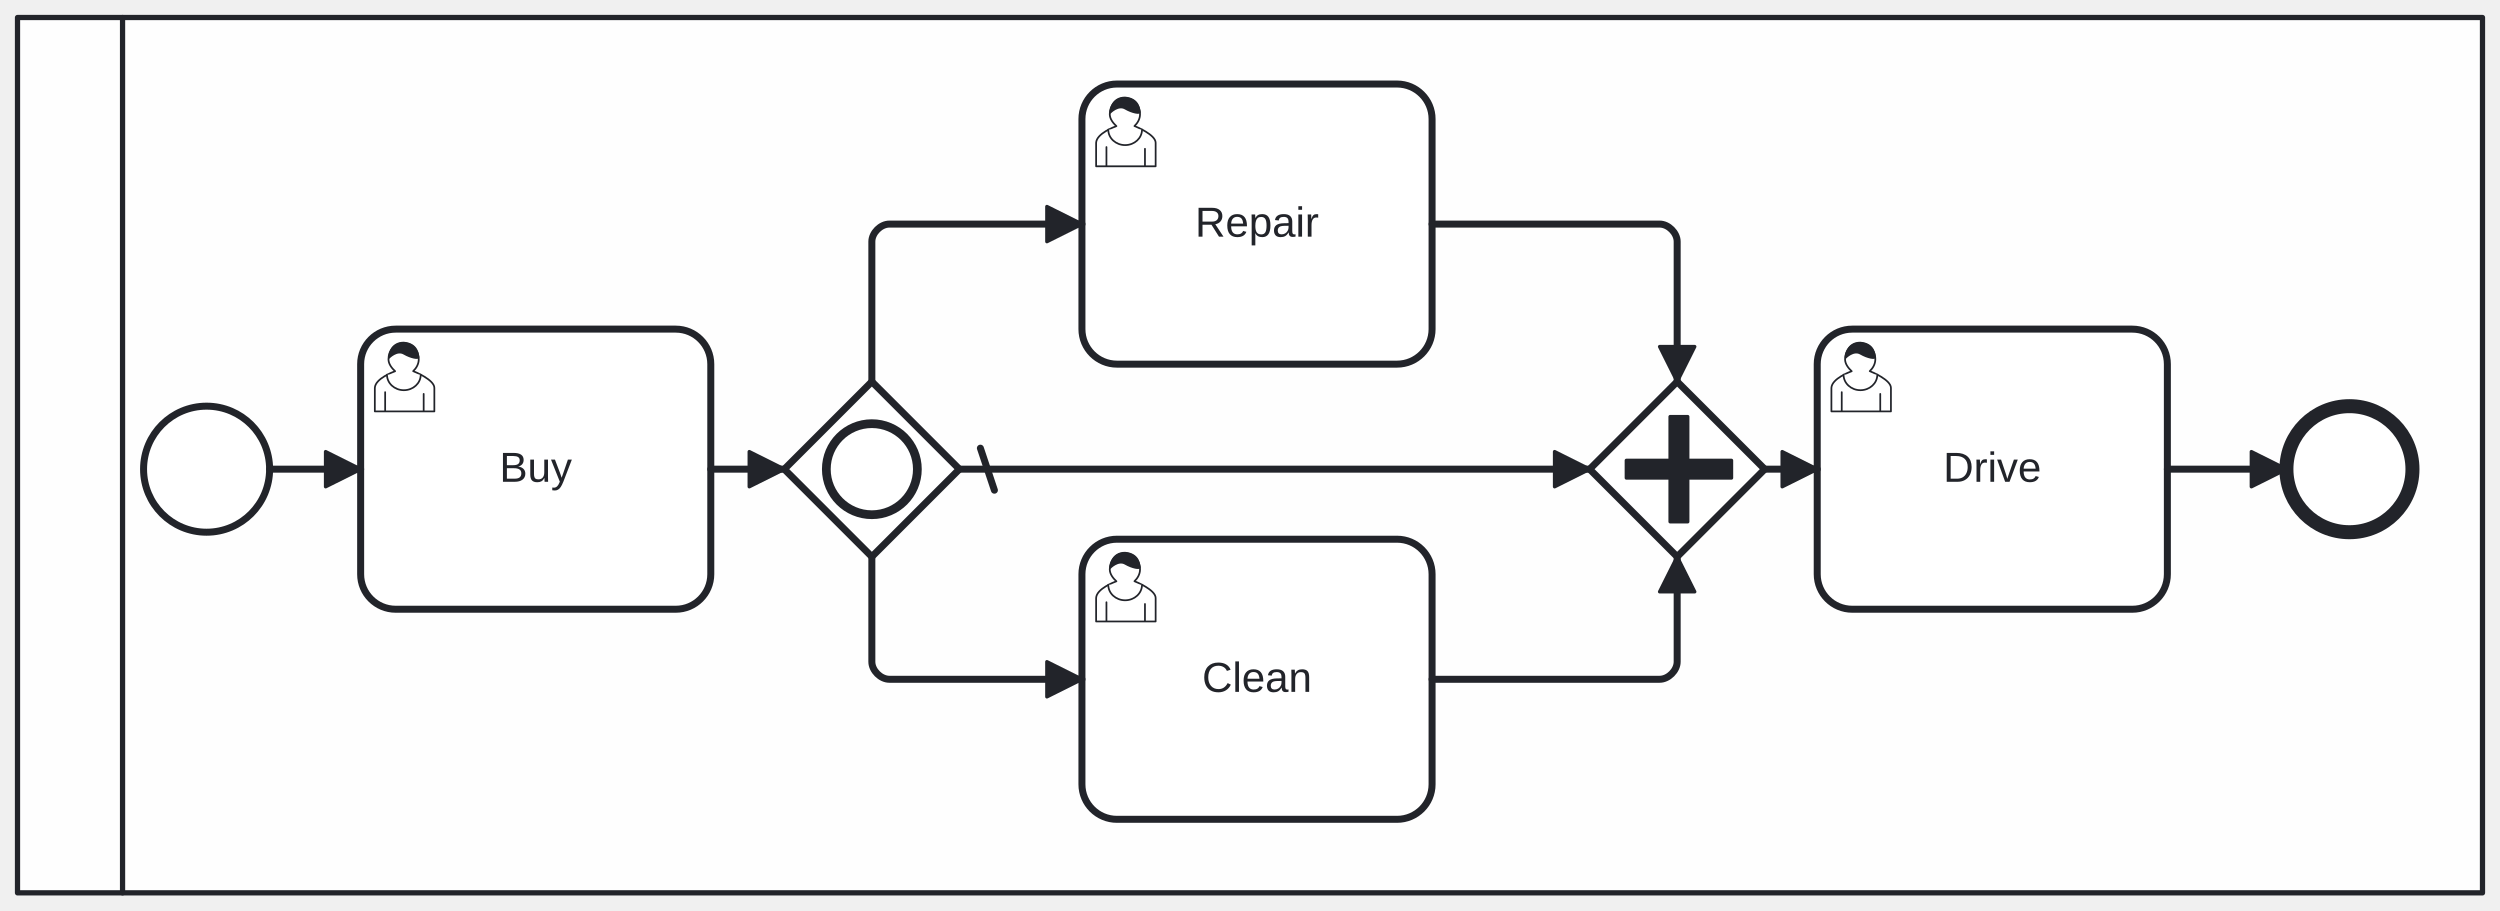
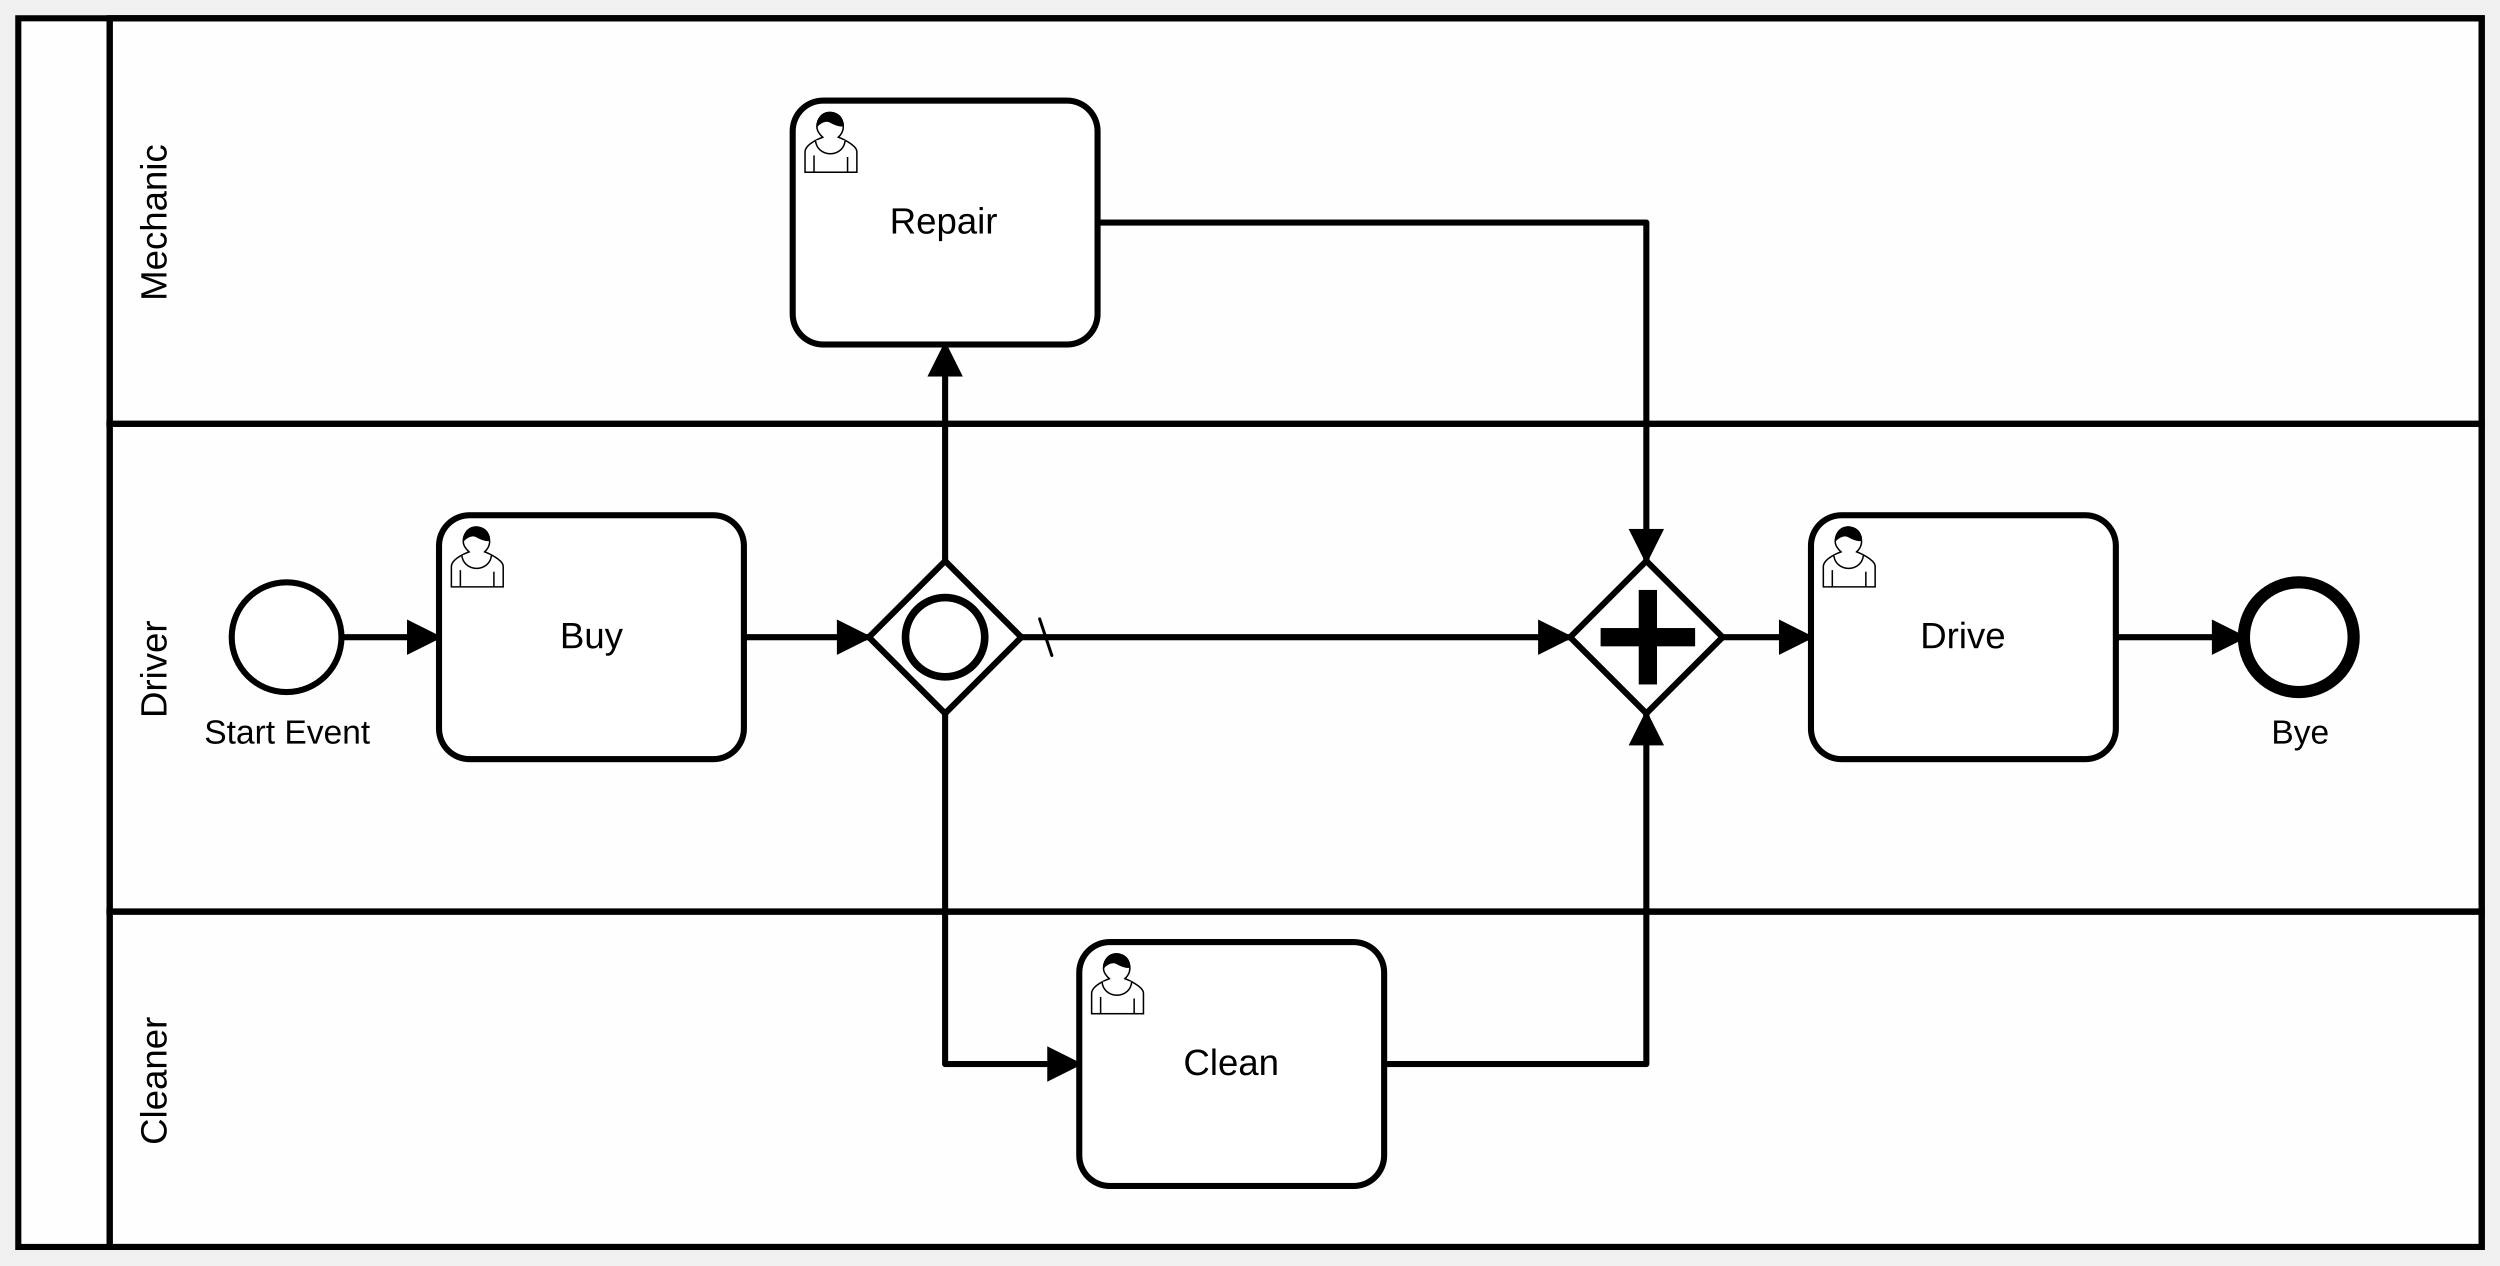
- <svg xmlns="http://www.w3.org/2000/svg" width="714" height="260" viewBox="147 32 714 260" version="1.1">
+ <svg xmlns="http://www.w3.org/2000/svg" width="820" height="415" viewBox="146 47 820 415" version="1.1">
+   <defs>
+     <marker id="sequenceflow-end-white-black-87ojhg1niawoghbqogop88e08" viewBox="0 0 20 20" refX="11" refY="10" markerWidth="10" markerHeight="10" orient="auto">
+       <path d="M 1 5 L 11 10 L 1 15 Z" style="fill: black; stroke-width: 1px; stroke-linecap: round; stroke-dasharray: 10000, 1; stroke: black;" />
+     </marker>
+     <marker id="conditional-default-flow-marker-white-black-87ojhg1niawoghbqogop88e08" viewBox="0 0 20 20" refX="0" refY="10" markerWidth="10" markerHeight="10" orient="auto">
+       <path d="M 6 4 L 10 16" style="fill: black; stroke-width: 1px; stroke-linecap: round; stroke-dasharray: 10000, 1; stroke: black;" />
+     </marker>
+   </defs>
  <g class="djs-group">
-     <g class="djs-element djs-shape" data-element-id="Participant_1c0lpx5" style="display: block;" transform="matrix(1 0 0 1 152 37)">
+     <g class="djs-element djs-shape" data-element-id="Participant_1c0lpx5" style="display: block;" transform="matrix(1 0 0 1 152 53)">
      <g class="djs-visual">
-         <rect x="0" y="0" width="704" height="250" rx="0" ry="0" style="stroke-linecap: round; stroke-linejoin: round; stroke: rgb(34, 36, 42); stroke-width: 1.5px; fill: white; fill-opacity: 0.95;" />
-         <path style="fill: none; stroke-linecap: round; stroke-linejoin: round; stroke: rgb(34, 36, 42); stroke-width: 1.5px;" d="M30,0L30,250" />
-         <text lineHeight="1.2" class="djs-label" style="font-family: Arial, sans-serif; font-size: 12px; font-weight: normal; fill: rgb(34, 36, 42);" transform="matrix(-1.83697e-16 -1 1 -1.83697e-16 0 250)">
-           <tspan x="125" y="18.6" />
+         <rect x="0" y="0" width="808" height="403" rx="0" ry="0" style="stroke: black; stroke-width: 2px; fill: white; fill-opacity: 0.95;" />
+         <polyline points="30,0 30,403 " style="fill: none; stroke: black; stroke-width: 2px;" />
+         <text lineHeight="1.2" class="djs-label" style="font-family: Arial, sans-serif; font-size: 12px; font-weight: normal; fill: black;" transform="matrix(-1.83697e-16 -1 1 -1.83697e-16 0 403)">
+           <tspan x="201.5" y="18.6" />
        </text>
      </g>
-       <rect class="djs-hit djs-hit-no-move" x="0" y="0" width="704" height="250" style="fill: none; stroke-opacity: 0; stroke: white; stroke-width: 15px;" />
-       <rect class="djs-hit djs-hit-click-stroke" x="0" y="0" width="704" height="250" style="fill: none; stroke-opacity: 0; stroke: white; stroke-width: 15px;" />
-       <rect class="djs-hit djs-hit-all" x="0" y="0" width="30" height="250" style="fill: none; stroke-opacity: 0; stroke: white; stroke-width: 15px;" />
-       <rect x="-5" y="-5" rx="4" width="714" height="260" class="djs-outline" style="fill: none;" />
+       <rect class="djs-hit djs-hit-click-stroke" x="0" y="0" width="808" height="403" style="fill: none; stroke-opacity: 0; stroke: white; stroke-width: 15px;" />
+       <rect class="djs-hit djs-hit-all" x="0" y="0" width="30" height="403" style="fill: none; stroke-opacity: 0; stroke: white; stroke-width: 15px;" />
+       <rect x="-6" y="-6" width="820" height="415" class="djs-outline" style="fill: none;" />
    </g>
    <g class="djs-children">
      <g class="djs-group">
-         <g class="djs-element djs-shape test-passed" data-element-id="task_clean" style="display: block;" transform="matrix(1 0 0 1 456 186)">
-           <g class="djs-visual">
-             <rect x="0" y="0" width="100" height="80" rx="10" ry="10" style="stroke-linecap: round; stroke-linejoin: round; stroke: rgb(34, 36, 42); stroke-width: 2px; fill: white; fill-opacity: 0.95;" />
-             <text lineHeight="1.2" class="djs-label" style="font-family: Arial, sans-serif; font-size: 12px; font-weight: normal; fill: rgb(34, 36, 42);">
-               <tspan x="34.323" y="43.6">Clean</tspan>
-             </text>
-             <path d="m 15,12 c 0.909,-0.845 1.594,-2.049 1.594,-3.385 0,-2.554 -1.805,-4.622 -4.357,-4.622 -2.552,0 -4.288,2.068 -4.288,4.622 0,1.348 0.974,2.562 1.896,3.405 -0.529,0.187 -5.669,2.097 -5.794,4.756 v 6.718 h 17 v -6.718 c 0,-2.298 -5.528,-4.595 -6.051,-4.776 zm -8,6 l 0,5.5 m 11,0 l 0,-5" style="fill: white; stroke-linecap: round; stroke-linejoin: round; stroke: rgb(34, 36, 42); stroke-width: 0.5px;" />
-             <path d="m 15,12 m 2.162,1.009 c 0,2.447 -2.158,4.431 -4.821,4.431 -2.665,0 -4.822,-1.981 -4.822,-4.431 " style="fill: white; stroke-linecap: round; stroke-linejoin: round; stroke: rgb(34, 36, 42); stroke-width: 0.5px;" />
-             <path d="m 15,12 m -6.9,-3.80 c 0,0 2.251,-2.358 4.274,-1.177 2.024,1.181 4.221,1.537 4.124,0.965 -0.098,-0.57 -0.117,-3.791 -4.191,-4.136 -3.575,0.001 -4.208,3.367 -4.207,4.348 z" style="fill: rgb(34, 36, 42); stroke-linecap: round; stroke-linejoin: round; stroke: rgb(34, 36, 42); stroke-width: 0.5px;" />
-           </g>
-           <rect class="djs-hit djs-hit-all" x="0" y="0" width="100" height="80" style="fill: none; stroke-opacity: 0; stroke: white; stroke-width: 15px;" />
-           <rect x="-5" y="-5" rx="14" width="110" height="90" class="djs-outline" style="fill: none;" />
-         </g>
-       </g>
-       <g class="djs-group">
-         <g class="djs-element djs-shape test-passed" data-element-id="gateway_2" style="display: block;" transform="matrix(1 0 0 1 601 141)">
-           <g class="djs-visual">
-             <polygon points="25,0 50,25 25,50 0,25" style="stroke-linecap: round; stroke-linejoin: round; stroke: rgb(34, 36, 42); stroke-width: 2px; fill: white; fill-opacity: 0.95;" />
-             <path d="m 23,10 0,12.5 -12.5,0 0,5 12.5,0 0,12.5 5,0 0,-12.5 12.5,0 0,-5 -12.5,0 0,-12.5 -5,0 z" style="fill: rgb(34, 36, 42); stroke-linecap: round; stroke-linejoin: round; stroke: rgb(34, 36, 42); stroke-width: 1px;" />
+         <g class="djs-element djs-shape" data-element-id="Lane_1eq1can" style="display: block;" transform="matrix(1 0 0 1 182 346)">
+           <g class="djs-visual">
+             <rect x="0" y="0" width="778" height="110" rx="0" ry="0" style="stroke: black; stroke-width: 2px; fill: white; fill-opacity: 0.35;" />
+             <text lineHeight="1.2" class="djs-label" style="font-family: Arial, sans-serif; font-size: 12px; font-weight: normal; fill: black;" transform="matrix(-1.83697e-16 -1 1 -1.83697e-16 0 110)">
+               <tspan x="33.486" y="18.6">Cleaner</tspan>
+             </text>
+           </g>
+           <rect class="djs-hit djs-hit-click-stroke" x="0" y="0" width="778" height="110" style="fill: none; stroke-opacity: 0; stroke: white; stroke-width: 15px;" />
+           <rect class="djs-hit djs-hit-all" x="0" y="0" width="30" height="110" style="fill: none; stroke-opacity: 0; stroke: white; stroke-width: 15px;" />
+           <rect x="-6" y="-6" width="790" height="122" class="djs-outline" style="fill: none;" />
+         </g>
+       </g>
+       <g class="djs-group">
+         <g class="djs-element djs-shape" data-element-id="Lane_0k86xca" style="display: block;" transform="matrix(1 0 0 1 182 186)">
+           <g class="djs-visual">
+             <rect x="0" y="0" width="778" height="160" rx="0" ry="0" style="stroke: black; stroke-width: 2px; fill: white; fill-opacity: 0.35;" />
+             <text lineHeight="1.2" class="djs-label" style="font-family: Arial, sans-serif; font-size: 12px; font-weight: normal; fill: black;" transform="matrix(-1.83697e-16 -1 1 -1.83697e-16 0 160)">
+               <tspan x="63.499" y="18.6">Driver</tspan>
+             </text>
+           </g>
+           <rect class="djs-hit djs-hit-click-stroke" x="0" y="0" width="778" height="160" style="fill: none; stroke-opacity: 0; stroke: white; stroke-width: 15px;" />
+           <rect class="djs-hit djs-hit-all" x="0" y="0" width="30" height="160" style="fill: none; stroke-opacity: 0; stroke: white; stroke-width: 15px;" />
+           <rect x="-6" y="-6" width="790" height="172" class="djs-outline" style="fill: none;" />
+         </g>
+       </g>
+       <g class="djs-group">
+         <g class="djs-element djs-shape" data-element-id="Lane_0ehtkwq" style="display: block;" transform="matrix(1 0 0 1 182 53)">
+           <g class="djs-visual">
+             <rect x="0" y="0" width="778" height="133" rx="0" ry="0" style="stroke: black; stroke-width: 2px; fill: white; fill-opacity: 0.35;" />
+             <text lineHeight="1.2" class="djs-label" style="font-family: Arial, sans-serif; font-size: 12px; font-weight: normal; fill: black;" transform="matrix(-1.83697e-16 -1 1 -1.83697e-16 0 133)">
+               <tspan x="40.321" y="18.6">Mechanic</tspan>
+             </text>
+           </g>
+           <rect class="djs-hit djs-hit-click-stroke" x="0" y="0" width="778" height="133" style="fill: none; stroke-opacity: 0; stroke: white; stroke-width: 15px;" />
+           <rect class="djs-hit djs-hit-all" x="0" y="0" width="30" height="133" style="fill: none; stroke-opacity: 0; stroke: white; stroke-width: 15px;" />
+           <rect x="-6" y="-6" width="790" height="145" class="djs-outline" style="fill: none;" />
+         </g>
+       </g>
+       <g class="djs-group">
+         <g class="djs-element djs-connection" data-element-id="flow_buy_gw" style="display: block;">
+           <g class="djs-visual">
+             <path d="m  390,256L431,256 " style="fill: none; stroke-width: 2px; stroke: black; stroke-linejoin: round; marker-end: url('#sequenceflow-end-white-black-87ojhg1niawoghbqogop88e08');" />
+           </g>
+           <polyline points="390,256 431,256 " class="djs-hit djs-hit-stroke" style="fill: none; stroke-opacity: 0; stroke: white; stroke-width: 15px;" />
+           <rect x="384" y="250" width="53" height="12" class="djs-outline" style="fill: none;" />
+         </g>
+       </g>
+       <g class="djs-group">
+         <g class="djs-element djs-connection" data-element-id="flow_drive_end" style="display: block;">
+           <g class="djs-visual">
+             <path d="m  840,256L882,256 " style="fill: none; stroke-width: 2px; stroke: black; stroke-linejoin: round; marker-end: url('#sequenceflow-end-white-black-87ojhg1niawoghbqogop88e08');" />
+           </g>
+           <polyline points="840,256 882,256 " class="djs-hit djs-hit-stroke" style="fill: none; stroke-opacity: 0; stroke: white; stroke-width: 15px;" />
+           <rect x="834" y="250" width="54" height="12" class="djs-outline" style="fill: none;" />
+         </g>
+       </g>
+       <g class="djs-group">
+         <g class="djs-element djs-connection" data-element-id="flow_gw2_drive" style="display: block;">
+           <g class="djs-visual">
+             <path d="m  711,256L740,256 " style="fill: none; stroke-width: 2px; stroke: black; stroke-linejoin: round; marker-end: url('#sequenceflow-end-white-black-87ojhg1niawoghbqogop88e08');" />
+           </g>
+           <polyline points="711,256 740,256 " class="djs-hit djs-hit-stroke" style="fill: none; stroke-opacity: 0; stroke: white; stroke-width: 15px;" />
+           <rect x="705" y="250" width="41" height="12" class="djs-outline" style="fill: none;" />
+         </g>
+       </g>
+       <g class="djs-group">
+         <g class="djs-element djs-connection" data-element-id="flow_gw1_gw2" style="display: block;">
+           <g class="djs-visual">
+             <path d="m  481,256L661,256 " style="fill: none; stroke-width: 2px; stroke: black; stroke-linejoin: round; marker-end: url('#sequenceflow-end-white-black-87ojhg1niawoghbqogop88e08'); marker-start: url('#conditional-default-flow-marker-white-black-87ojhg1niawoghbqogop88e08');" />
+           </g>
+           <polyline points="481,256 661,256 " class="djs-hit djs-hit-stroke" style="fill: none; stroke-opacity: 0; stroke: white; stroke-width: 15px;" />
+           <rect x="475" y="250" width="192" height="12" class="djs-outline" style="fill: none;" />
+         </g>
+       </g>
+       <g class="djs-group">
+         <g class="djs-element djs-connection" data-element-id="flow_clean_gw2" style="display: block;">
+           <g class="djs-visual">
+             <path d="m  600,396L686,396 L686,281 " style="fill: none; stroke-width: 2px; stroke: black; stroke-linejoin: round; marker-end: url('#sequenceflow-end-white-black-87ojhg1niawoghbqogop88e08');" />
+           </g>
+           <polyline points="600,396 686,396 686,281 " class="djs-hit djs-hit-stroke" style="fill: none; stroke-opacity: 0; stroke: white; stroke-width: 15px;" />
+           <rect x="594" y="275" width="98" height="127" class="djs-outline" style="fill: none;" />
+         </g>
+       </g>
+       <g class="djs-group">
+         <g class="djs-element djs-connection" data-element-id="flow_gw1_clean" style="display: block;">
+           <g class="djs-visual">
+             <path d="m  456,281L456,396 L500,396 " style="fill: none; stroke-width: 2px; stroke: black; stroke-linejoin: round; marker-end: url('#sequenceflow-end-white-black-87ojhg1niawoghbqogop88e08');" />
+           </g>
+           <polyline points="456,281 456,396 500,396 " class="djs-hit djs-hit-stroke" style="fill: none; stroke-opacity: 0; stroke: white; stroke-width: 15px;" />
+           <rect x="450" y="275" width="56" height="127" class="djs-outline" style="fill: none;" />
+         </g>
+       </g>
+       <g class="djs-group">
+         <g class="djs-element djs-connection" data-element-id="flow_gw1_repair" style="display: block;">
+           <g class="djs-visual">
+             <path d="m  456,231L456,160 " style="fill: none; stroke-width: 2px; stroke: black; stroke-linejoin: round; marker-end: url('#sequenceflow-end-white-black-87ojhg1niawoghbqogop88e08');" />
+           </g>
+           <polyline points="456,231 456,160 " class="djs-hit djs-hit-stroke" style="fill: none; stroke-opacity: 0; stroke: white; stroke-width: 15px;" />
+           <rect x="450" y="154" width="12" height="83" class="djs-outline" style="fill: none;" />
+         </g>
+       </g>
+       <g class="djs-group">
+         <g class="djs-element djs-connection" data-element-id="flow_repair_gw2" style="display: block;">
+           <g class="djs-visual">
+             <path d="m  506,120L686,120 L686,231 " style="fill: none; stroke-width: 2px; stroke: black; stroke-linejoin: round; marker-end: url('#sequenceflow-end-white-black-87ojhg1niawoghbqogop88e08');" />
+           </g>
+           <polyline points="506,120 686,120 686,231 " class="djs-hit djs-hit-stroke" style="fill: none; stroke-opacity: 0; stroke: white; stroke-width: 15px;" />
+           <rect x="500" y="114" width="192" height="123" class="djs-outline" style="fill: none;" />
+         </g>
+       </g>
+       <g class="djs-group">
+         <g class="djs-element djs-connection" data-element-id="flow_start_buy" style="display: block;">
+           <g class="djs-visual">
+             <path d="m  258,256L290,256 " style="fill: none; stroke-width: 2px; stroke: black; stroke-linejoin: round; marker-end: url('#sequenceflow-end-white-black-87ojhg1niawoghbqogop88e08');" />
+           </g>
+           <polyline points="258,256 290,256 " class="djs-hit djs-hit-stroke" style="fill: none; stroke-opacity: 0; stroke: white; stroke-width: 15px;" />
+           <rect x="252" y="250" width="44" height="12" class="djs-outline" style="fill: none;" />
+         </g>
+       </g>
+       <g class="djs-group">
+         <g class="djs-element djs-shape" data-element-id="task_clean" style="display: block;" transform="matrix(1 0 0 1 500 356)">
+           <g class="djs-visual">
+             <rect x="0" y="0" width="100" height="80" rx="10" ry="10" style="stroke: black; stroke-width: 2px; fill: white; fill-opacity: 0.95;" />
+             <text lineHeight="1.2" class="djs-label" style="font-family: Arial, sans-serif; font-size: 12px; font-weight: normal; fill: black;">
+               <tspan x="34.16" y="43.6">Clean</tspan>
+             </text>
+             <path d="m 15,12 c 0.909,-0.845 1.594,-2.049 1.594,-3.385 0,-2.554 -1.805,-4.622 -4.357,-4.622 -2.552,0 -4.288,2.068 -4.288,4.622 0,1.348 0.974,2.562 1.896,3.405 -0.529,0.187 -5.669,2.097 -5.794,4.756 v 6.718 h 17 v -6.718 c 0,-2.298 -5.528,-4.595 -6.051,-4.776 zm -8,6 l 0,5.5 m 11,0 l 0,-5" style="fill: white; stroke-width: 0.5px; stroke: black;" />
+             <path d="m 15,12 m 2.162,1.009 c 0,2.447 -2.158,4.431 -4.821,4.431 -2.665,0 -4.822,-1.981 -4.822,-4.431 " style="fill: white; stroke-width: 0.5px; stroke: black;" />
+             <path d="m 15,12 m -6.9,-3.80 c 0,0 2.251,-2.358 4.274,-1.177 2.024,1.181 4.221,1.537 4.124,0.965 -0.098,-0.57 -0.117,-3.791 -4.191,-4.136 -3.575,0.001 -4.208,3.367 -4.207,4.348 z" style="fill: black; stroke-width: 0.5px; stroke: black;" />
+           </g>
+           <rect class="djs-hit djs-hit-all" x="0" y="0" width="100" height="80" style="fill: none; stroke-opacity: 0; stroke: white; stroke-width: 15px;" />
+           <rect x="-6" y="-6" width="112" height="92" class="djs-outline" style="fill: none;" />
+         </g>
+       </g>
+       <g class="djs-group">
+         <g class="djs-element djs-shape" data-element-id="gateway_2" style="display: block;" transform="matrix(1 0 0 1 661 231)">
+           <g class="djs-visual">
+             <polygon points="25,0 50,25 25,50 0,25" style="stroke: black; stroke-width: 2px; fill: white; fill-opacity: 0.95;" />
+             <path d="m 23,10 0,12.5 -12.5,0 0,5 12.5,0 0,12.5 5,0 0,-12.5 12.5,0 0,-5 -12.5,0 0,-12.5 -5,0 z" style="fill: black; stroke-width: 1px; stroke: black;" />
          </g>
          <rect class="djs-hit djs-hit-all" x="0" y="0" width="50" height="50" style="fill: none; stroke-opacity: 0; stroke: white; stroke-width: 15px;" />
-           <rect x="2" y="2" rx="4" width="46" height="46" class="djs-outline" style="transform-box: fill-box; transform: rotate(45deg); transform-origin: center center; fill: none;" />
-         </g>
-       </g>
-       <g class="djs-group">
-         <g class="djs-element djs-shape test-passed" data-element-id="task_repair" style="display: block;" transform="matrix(1 0 0 1 456 56)">
-           <g class="djs-visual">
-             <rect x="0" y="0" width="100" height="80" rx="10" ry="10" style="stroke-linecap: round; stroke-linejoin: round; stroke: rgb(34, 36, 42); stroke-width: 2px; fill: white; fill-opacity: 0.95;" />
-             <text lineHeight="1.2" class="djs-label" style="font-family: Arial, sans-serif; font-size: 12px; font-weight: normal; fill: rgb(34, 36, 42);">
-               <tspan x="32.325" y="43.6">Repair</tspan>
-             </text>
-             <path d="m 15,12 c 0.909,-0.845 1.594,-2.049 1.594,-3.385 0,-2.554 -1.805,-4.622 -4.357,-4.622 -2.552,0 -4.288,2.068 -4.288,4.622 0,1.348 0.974,2.562 1.896,3.405 -0.529,0.187 -5.669,2.097 -5.794,4.756 v 6.718 h 17 v -6.718 c 0,-2.298 -5.528,-4.595 -6.051,-4.776 zm -8,6 l 0,5.5 m 11,0 l 0,-5" style="fill: white; stroke-linecap: round; stroke-linejoin: round; stroke: rgb(34, 36, 42); stroke-width: 0.5px;" />
-             <path d="m 15,12 m 2.162,1.009 c 0,2.447 -2.158,4.431 -4.821,4.431 -2.665,0 -4.822,-1.981 -4.822,-4.431 " style="fill: white; stroke-linecap: round; stroke-linejoin: round; stroke: rgb(34, 36, 42); stroke-width: 0.5px;" />
-             <path d="m 15,12 m -6.9,-3.80 c 0,0 2.251,-2.358 4.274,-1.177 2.024,1.181 4.221,1.537 4.124,0.965 -0.098,-0.57 -0.117,-3.791 -4.191,-4.136 -3.575,0.001 -4.208,3.367 -4.207,4.348 z" style="fill: rgb(34, 36, 42); stroke-linecap: round; stroke-linejoin: round; stroke: rgb(34, 36, 42); stroke-width: 0.5px;" />
-           </g>
-           <rect class="djs-hit djs-hit-all" x="0" y="0" width="100" height="80" style="fill: none; stroke-opacity: 0; stroke: white; stroke-width: 15px;" />
-           <rect x="-5" y="-5" rx="14" width="110" height="90" class="djs-outline" style="fill: none;" />
-         </g>
-       </g>
-       <g class="djs-group">
-         <g class="djs-element djs-shape test-passed" data-element-id="task_Drive" style="display: block;" transform="matrix(1 0 0 1 666 126)">
-           <g class="djs-visual">
-             <rect x="0" y="0" width="100" height="80" rx="10" ry="10" style="stroke-linecap: round; stroke-linejoin: round; stroke: rgb(34, 36, 42); stroke-width: 2px; fill: white; fill-opacity: 0.95;" />
-             <text lineHeight="1.2" class="djs-label" style="font-family: Arial, sans-serif; font-size: 12px; font-weight: normal; fill: rgb(34, 36, 42);">
-               <tspan x="35.999" y="43.6">Drive</tspan>
-             </text>
-             <path d="m 15,12 c 0.909,-0.845 1.594,-2.049 1.594,-3.385 0,-2.554 -1.805,-4.622 -4.357,-4.622 -2.552,0 -4.288,2.068 -4.288,4.622 0,1.348 0.974,2.562 1.896,3.405 -0.529,0.187 -5.669,2.097 -5.794,4.756 v 6.718 h 17 v -6.718 c 0,-2.298 -5.528,-4.595 -6.051,-4.776 zm -8,6 l 0,5.5 m 11,0 l 0,-5" style="fill: white; stroke-linecap: round; stroke-linejoin: round; stroke: rgb(34, 36, 42); stroke-width: 0.5px;" />
-             <path d="m 15,12 m 2.162,1.009 c 0,2.447 -2.158,4.431 -4.821,4.431 -2.665,0 -4.822,-1.981 -4.822,-4.431 " style="fill: white; stroke-linecap: round; stroke-linejoin: round; stroke: rgb(34, 36, 42); stroke-width: 0.5px;" />
-             <path d="m 15,12 m -6.9,-3.80 c 0,0 2.251,-2.358 4.274,-1.177 2.024,1.181 4.221,1.537 4.124,0.965 -0.098,-0.57 -0.117,-3.791 -4.191,-4.136 -3.575,0.001 -4.208,3.367 -4.207,4.348 z" style="fill: rgb(34, 36, 42); stroke-linecap: round; stroke-linejoin: round; stroke: rgb(34, 36, 42); stroke-width: 0.5px;" />
-           </g>
-           <rect class="djs-hit djs-hit-all" x="0" y="0" width="100" height="80" style="fill: none; stroke-opacity: 0; stroke: white; stroke-width: 15px;" />
-           <rect x="-5" y="-5" rx="14" width="110" height="90" class="djs-outline" style="fill: none;" />
-         </g>
-       </g>
-       <g class="djs-group">
-         <g class="djs-element djs-shape test-passed" data-element-id="gateway_1" style="display: block;" transform="matrix(1 0 0 1 371 141)">
-           <g class="djs-visual">
-             <polygon points="25,0 50,25 25,50 0,25" style="stroke-linecap: round; stroke-linejoin: round; stroke: rgb(34, 36, 42); stroke-width: 2px; fill: white; fill-opacity: 0.95;" />
-             <circle cx="25" cy="25" r="13" style="stroke-linecap: round; stroke-linejoin: round; stroke: rgb(34, 36, 42); stroke-width: 2.5px; fill: white;" />
+           <rect x="-6" y="-6" width="62" height="62" class="djs-outline" style="fill: none;" />
+         </g>
+       </g>
+       <g class="djs-group">
+         <g class="djs-element djs-shape" data-element-id="gateway_1" style="display: block;" transform="matrix(1 0 0 1 431 231)">
+           <g class="djs-visual">
+             <polygon points="25,0 50,25 25,50 0,25" style="stroke: black; stroke-width: 2px; fill: white; fill-opacity: 0.95;" />
+             <circle cx="25" cy="25" r="13" style="stroke: black; stroke-width: 2.5px; fill: white;" />
          </g>
          <rect class="djs-hit djs-hit-all" x="0" y="0" width="50" height="50" style="fill: none; stroke-opacity: 0; stroke: white; stroke-width: 15px;" />
-           <rect x="2" y="2" rx="4" width="46" height="46" class="djs-outline" style="transform-box: fill-box; transform: rotate(45deg); transform-origin: center center; fill: none;" />
-         </g>
-       </g>
-       <g class="djs-group">
-         <g class="djs-element djs-shape test-passed" data-element-id="Event_19ebav7" style="display: block;" transform="matrix(1 0 0 1 800 148)">
-           <g class="djs-visual">
-             <circle cx="18" cy="18" r="18" style="stroke-linecap: round; stroke-linejoin: round; stroke: rgb(34, 36, 42); stroke-width: 4px; fill: white; fill-opacity: 0.95;" />
+           <rect x="-6" y="-6" width="62" height="62" class="djs-outline" style="fill: none;" />
+         </g>
+       </g>
+       <g class="djs-group">
+         <g class="djs-element djs-shape selected" data-element-id="Event_19ebav7" style="display: block;" transform="matrix(1 0 0 1 882 238)">
+           <g class="djs-visual">
+             <circle cx="18" cy="18" r="18" style="stroke: black; stroke-width: 4px; fill: white; fill-opacity: 0.95;" />
          </g>
          <rect class="djs-hit djs-hit-all" x="0" y="0" width="36" height="36" style="fill: none; stroke-opacity: 0; stroke: white; stroke-width: 15px;" />
-           <circle cx="18" cy="18" r="24" class="djs-outline" style="fill: none;" />
-         </g>
-       </g>
-       <g class="djs-group">
-         <g class="djs-element djs-shape test-passed" data-element-id="task_Buy" style="display: block;" transform="matrix(1 0 0 1 250 126)">
-           <g class="djs-visual">
-             <rect x="0" y="0" width="100" height="80" rx="10" ry="10" style="stroke-linecap: round; stroke-linejoin: round; stroke: rgb(34, 36, 42); stroke-width: 2px; fill: white; fill-opacity: 0.95;" />
-             <text lineHeight="1.2" class="djs-label" style="font-family: Arial, sans-serif; font-size: 12px; font-weight: normal; fill: rgb(34, 36, 42);">
-               <tspan x="39.661" y="43.6">Buy</tspan>
-             </text>
-             <path d="m 15,12 c 0.909,-0.845 1.594,-2.049 1.594,-3.385 0,-2.554 -1.805,-4.622 -4.357,-4.622 -2.552,0 -4.288,2.068 -4.288,4.622 0,1.348 0.974,2.562 1.896,3.405 -0.529,0.187 -5.669,2.097 -5.794,4.756 v 6.718 h 17 v -6.718 c 0,-2.298 -5.528,-4.595 -6.051,-4.776 zm -8,6 l 0,5.5 m 11,0 l 0,-5" style="fill: white; stroke-linecap: round; stroke-linejoin: round; stroke: rgb(34, 36, 42); stroke-width: 0.5px;" />
-             <path d="m 15,12 m 2.162,1.009 c 0,2.447 -2.158,4.431 -4.821,4.431 -2.665,0 -4.822,-1.981 -4.822,-4.431 " style="fill: white; stroke-linecap: round; stroke-linejoin: round; stroke: rgb(34, 36, 42); stroke-width: 0.5px;" />
-             <path d="m 15,12 m -6.9,-3.80 c 0,0 2.251,-2.358 4.274,-1.177 2.024,1.181 4.221,1.537 4.124,0.965 -0.098,-0.57 -0.117,-3.791 -4.191,-4.136 -3.575,0.001 -4.208,3.367 -4.207,4.348 z" style="fill: rgb(34, 36, 42); stroke-linecap: round; stroke-linejoin: round; stroke: rgb(34, 36, 42); stroke-width: 0.5px;" />
-           </g>
-           <rect class="djs-hit djs-hit-all" x="0" y="0" width="100" height="80" style="fill: none; stroke-opacity: 0; stroke: white; stroke-width: 15px;" />
-           <rect x="-5" y="-5" rx="14" width="110" height="90" class="djs-outline" style="fill: none;" />
-         </g>
-       </g>
-       <g class="djs-group">
-         <g class="djs-element djs-shape test-passed" data-element-id="StartEvent_158yep3" style="display: block;" transform="matrix(1 0 0 1 188 148)">
-           <g class="djs-visual">
-             <circle cx="18" cy="18" r="18" style="stroke-linecap: round; stroke-linejoin: round; stroke: rgb(34, 36, 42); stroke-width: 2px; fill: white; fill-opacity: 0.95;" />
+           <rect x="-6" y="-6" width="48" height="48" class="djs-outline" style="fill: none;" />
+         </g>
+       </g>
+       <g class="djs-group">
+         <g class="djs-element djs-shape" data-element-id="StartEvent_158yep3" style="display: block;" transform="matrix(1 0 0 1 222 238)">
+           <g class="djs-visual">
+             <circle cx="18" cy="18" r="18" style="stroke: black; stroke-width: 2px; fill: white; fill-opacity: 0.95;" />
          </g>
          <rect class="djs-hit djs-hit-all" x="0" y="0" width="36" height="36" style="fill: none; stroke-opacity: 0; stroke: white; stroke-width: 15px;" />
-         </g>
-       </g>
-       <g class="djs-group">
-         <g class="djs-element djs-connection test-passed" data-element-id="flow_start_buy" style="display: block;">
-           <g class="djs-visual">
-             <defs>
-               <marker id="marker-dnxahunh1jtitphlg7tahlisw" viewBox="0 0 20 20" refX="11" refY="10" markerWidth="10" markerHeight="10" orient="auto">
-                 <path d="M 1 5 L 11 10 L 1 15 Z" style="stroke-linecap: round; stroke-linejoin: round; stroke: rgb(34, 36, 42); stroke-width: 1px; fill: rgb(34, 36, 42);" />
-               </marker>
-             </defs>
-             <path data-corner-radius="5" style="fill: none; stroke-linecap: round; stroke-linejoin: round; stroke: rgb(34, 36, 42); stroke-width: 2px; marker-end: url('#marker-dnxahunh1jtitphlg7tahlisw');" d="M224,166L250,166" />
-           </g>
-           <path d="M224,166L250,166" class="djs-hit djs-hit-stroke" style="fill: none; stroke-opacity: 0; stroke: white; stroke-width: 15px;" />
-         </g>
-       </g>
-       <g class="djs-group">
-         <g class="djs-element djs-connection test-passed" data-element-id="flow_buy_gw" style="display: block;">
-           <g class="djs-visual">
-             <defs>
-               <marker id="marker-eva5jkyziqja74vu5vkeewqto" viewBox="0 0 20 20" refX="11" refY="10" markerWidth="10" markerHeight="10" orient="auto">
-                 <path d="M 1 5 L 11 10 L 1 15 Z" style="stroke-linecap: round; stroke-linejoin: round; stroke: rgb(34, 36, 42); stroke-width: 1px; fill: rgb(34, 36, 42);" />
-               </marker>
-             </defs>
-             <path data-corner-radius="5" style="fill: none; stroke-linecap: round; stroke-linejoin: round; stroke: rgb(34, 36, 42); stroke-width: 2px; marker-end: url('#marker-eva5jkyziqja74vu5vkeewqto');" d="M350,166L371,166" />
-           </g>
-           <path d="M350,166L371,166" class="djs-hit djs-hit-stroke" style="fill: none; stroke-opacity: 0; stroke: white; stroke-width: 15px;" />
-           <rect x="345" y="161" rx="4" width="31" height="10" class="djs-outline" style="fill: none;" />
-         </g>
-       </g>
-       <g class="djs-group">
-         <g class="djs-element djs-connection test-passed" data-element-id="flow_gw1_clean" style="display: block;">
-           <g class="djs-visual">
-             <defs>
-               <marker id="marker-6s3aa4qa8veoch5hm87pm156m" viewBox="0 0 20 20" refX="11" refY="10" markerWidth="10" markerHeight="10" orient="auto">
-                 <path d="M 1 5 L 11 10 L 1 15 Z" style="stroke-linecap: round; stroke-linejoin: round; stroke: rgb(34, 36, 42); stroke-width: 1px; fill: rgb(34, 36, 42);" />
-               </marker>
-             </defs>
-             <path data-corner-radius="5" style="fill: none; stroke-linecap: round; stroke-linejoin: round; stroke: rgb(34, 36, 42); stroke-width: 2px; marker-end: url('#marker-6s3aa4qa8veoch5hm87pm156m');" d="M396,191L396,221C396,223.5,398.5,226,401,226L456,226" />
-           </g>
-           <path d="M396,191L396,226L456,226" class="djs-hit djs-hit-stroke" style="fill: none; stroke-opacity: 0; stroke: white; stroke-width: 15px;" />
-           <rect x="391" y="186" rx="4" width="70" height="45" class="djs-outline" style="fill: none;" />
-         </g>
-       </g>
-       <g class="djs-group">
-         <g class="djs-element djs-connection test-passed" data-element-id="flow_clean_gw2" style="display: block;">
-           <g class="djs-visual">
-             <defs>
-               <marker id="marker-dd75myi9hxxgvxccf7aq6syxf" viewBox="0 0 20 20" refX="11" refY="10" markerWidth="10" markerHeight="10" orient="auto">
-                 <path d="M 1 5 L 11 10 L 1 15 Z" style="stroke-linecap: round; stroke-linejoin: round; stroke: rgb(34, 36, 42); stroke-width: 1px; fill: rgb(34, 36, 42);" />
-               </marker>
-             </defs>
-             <path data-corner-radius="5" style="fill: none; stroke-linecap: round; stroke-linejoin: round; stroke: rgb(34, 36, 42); stroke-width: 2px; marker-end: url('#marker-dd75myi9hxxgvxccf7aq6syxf');" d="M556,226L621,226C623.5,226,626,223.5,626,221L626,191" />
-           </g>
-           <path d="M556,226L626,226L626,191" class="djs-hit djs-hit-stroke" style="fill: none; stroke-opacity: 0; stroke: white; stroke-width: 15px;" />
-           <rect x="551" y="186" rx="4" width="80" height="45" class="djs-outline" style="fill: none;" />
-         </g>
-       </g>
-       <g class="djs-group">
-         <g class="djs-element djs-connection test-passed" data-element-id="flow_repair_gw2" style="display: block;">
-           <g class="djs-visual">
-             <defs>
-               <marker id="marker-055xxz6blk4i9ztj9qkddqlwk" viewBox="0 0 20 20" refX="11" refY="10" markerWidth="10" markerHeight="10" orient="auto">
-                 <path d="M 1 5 L 11 10 L 1 15 Z" style="stroke-linecap: round; stroke-linejoin: round; stroke: rgb(34, 36, 42); stroke-width: 1px; fill: rgb(34, 36, 42);" />
-               </marker>
-             </defs>
-             <path data-corner-radius="5" style="fill: none; stroke-linecap: round; stroke-linejoin: round; stroke: rgb(34, 36, 42); stroke-width: 2px; marker-end: url('#marker-055xxz6blk4i9ztj9qkddqlwk');" d="M556,96L621,96C623.5,96,626,98.5,626,101L626,141" />
-           </g>
-           <path d="M556,96L626,96L626,141" class="djs-hit djs-hit-stroke" style="fill: none; stroke-opacity: 0; stroke: white; stroke-width: 15px;" />
-         </g>
-       </g>
-       <g class="djs-group">
-         <g class="djs-element djs-connection" data-element-id="flow_gw1_gw2" style="display: block;">
-           <g class="djs-visual">
-             <defs>
-               <marker id="marker-8bh9castkjdoe73dmse6gcfc1" viewBox="0 0 20 20" refX="11" refY="10" markerWidth="10" markerHeight="10" orient="auto">
-                 <path d="M 1 5 L 11 10 L 1 15 Z" style="stroke-linecap: round; stroke-linejoin: round; stroke: rgb(34, 36, 42); stroke-width: 1px; fill: rgb(34, 36, 42);" />
-               </marker>
-               <marker id="marker-98ugfgseo8vb1d86cs8eoxx5s" viewBox="0 0 20 20" refX="0" refY="10" markerWidth="10" markerHeight="10" orient="auto">
-                 <path d="M 6 4 L 10 16" style="stroke-linecap: round; stroke-linejoin: round; stroke: rgb(34, 36, 42); stroke-width: 2px; fill: none;" />
-               </marker>
-             </defs>
-             <path data-corner-radius="5" style="fill: none; stroke-linecap: round; stroke-linejoin: round; stroke: rgb(34, 36, 42); stroke-width: 2px; marker-end: url('#marker-8bh9castkjdoe73dmse6gcfc1'); marker-start: url('#marker-98ugfgseo8vb1d86cs8eoxx5s');" d="M421,166L601,166" />
-           </g>
-           <path d="M421,166L601,166" class="djs-hit djs-hit-stroke" style="fill: none; stroke-opacity: 0; stroke: white; stroke-width: 15px;" />
-           <rect x="416" y="161" rx="4" width="190" height="10" class="djs-outline" style="fill: none;" />
-         </g>
-       </g>
-       <g class="djs-group">
-         <g class="djs-element djs-connection test-passed" data-element-id="flow_gw2_drive" style="display: block;">
-           <g class="djs-visual">
-             <defs>
-               <marker id="marker-37gx2tisqah6hnsduz7ph7ese" viewBox="0 0 20 20" refX="11" refY="10" markerWidth="10" markerHeight="10" orient="auto">
-                 <path d="M 1 5 L 11 10 L 1 15 Z" style="stroke-linecap: round; stroke-linejoin: round; stroke: rgb(34, 36, 42); stroke-width: 1px; fill: rgb(34, 36, 42);" />
-               </marker>
-             </defs>
-             <path data-corner-radius="5" style="fill: none; stroke-linecap: round; stroke-linejoin: round; stroke: rgb(34, 36, 42); stroke-width: 2px; marker-end: url('#marker-37gx2tisqah6hnsduz7ph7ese');" d="M651,166L666,166" />
-           </g>
-           <path d="M651,166L666,166" class="djs-hit djs-hit-stroke" style="fill: none; stroke-opacity: 0; stroke: white; stroke-width: 15px;" />
-         </g>
-       </g>
-       <g class="djs-group">
-         <g class="djs-element djs-connection test-passed" data-element-id="flow_gw1_repair" style="display: block;">
-           <g class="djs-visual">
-             <defs>
-               <marker id="marker-dp2ddxszabk3cuobvf23o05rg" viewBox="0 0 20 20" refX="11" refY="10" markerWidth="10" markerHeight="10" orient="auto">
-                 <path d="M 1 5 L 11 10 L 1 15 Z" style="stroke-linecap: round; stroke-linejoin: round; stroke: rgb(34, 36, 42); stroke-width: 1px; fill: rgb(34, 36, 42);" />
-               </marker>
-             </defs>
-             <path data-corner-radius="5" style="fill: none; stroke-linecap: round; stroke-linejoin: round; stroke: rgb(34, 36, 42); stroke-width: 2px; marker-end: url('#marker-dp2ddxszabk3cuobvf23o05rg');" d="M396,141L396,101C396,98.5,398.5,96,401,96L456,96" />
-           </g>
-           <path d="M396,141L396,96L456,96" class="djs-hit djs-hit-stroke" style="fill: none; stroke-opacity: 0; stroke: white; stroke-width: 15px;" />
-           <rect x="391" y="91" rx="4" width="70" height="55" class="djs-outline" style="fill: none;" />
-         </g>
-       </g>
-       <g class="djs-group">
-         <g class="djs-element djs-connection test-passed" data-element-id="flow_drive_end" style="display: block;">
-           <g class="djs-visual">
-             <defs>
-               <marker id="marker-0ha65tzzdhjcunjqu7buejj3g" viewBox="0 0 20 20" refX="11" refY="10" markerWidth="10" markerHeight="10" orient="auto">
-                 <path d="M 1 5 L 11 10 L 1 15 Z" style="stroke-linecap: round; stroke-linejoin: round; stroke: rgb(34, 36, 42); stroke-width: 1px; fill: rgb(34, 36, 42);" />
-               </marker>
-             </defs>
-             <path data-corner-radius="5" style="fill: none; stroke-linecap: round; stroke-linejoin: round; stroke: rgb(34, 36, 42); stroke-width: 2px; marker-end: url('#marker-0ha65tzzdhjcunjqu7buejj3g');" d="M766,166L800,166" />
-           </g>
-           <path d="M766,166L800,166" class="djs-hit djs-hit-stroke" style="fill: none; stroke-opacity: 0; stroke: white; stroke-width: 15px;" />
-           <rect x="761" y="161" rx="4" width="44" height="10" class="djs-outline" style="fill: none;" />
+           <rect x="-6" y="-6" width="48" height="48" class="djs-outline" style="fill: none;" />
+         </g>
+       </g>
+       <g class="djs-group">
+         <g class="djs-element djs-shape" data-element-id="StartEvent_158yep3_label" style="display: block;" transform="matrix(1 0 0 1 213 281)">
+           <g class="djs-visual">
+             <text lineHeight="1.2" class="djs-label" style="font-family: Arial, sans-serif; font-size: 11px; font-weight: normal; fill: black;">
+               <tspan x="0" y="9.9">Start Event</tspan>
+             </text>
+           </g>
+           <rect class="djs-hit djs-hit-all" x="0" y="0" width="56" height="14" style="fill: none; stroke-opacity: 0; stroke: white; stroke-width: 15px;" />
+           <rect x="-6" y="-6" width="68" height="26" class="djs-outline" style="fill: none;" />
+         </g>
+       </g>
+       <g class="djs-group">
+         <g class="djs-element djs-shape" data-element-id="task_Buy" style="display: block;" transform="matrix(1 0 0 1 290 216)">
+           <g class="djs-visual">
+             <rect x="0" y="0" width="100" height="80" rx="10" ry="10" style="stroke: black; stroke-width: 2px; fill: white; fill-opacity: 0.95;" />
+             <text lineHeight="1.2" class="djs-label" style="font-family: Arial, sans-serif; font-size: 12px; font-weight: normal; fill: black;">
+               <tspan x="39.656" y="43.6">Buy</tspan>
+             </text>
+             <path d="m 15,12 c 0.909,-0.845 1.594,-2.049 1.594,-3.385 0,-2.554 -1.805,-4.622 -4.357,-4.622 -2.552,0 -4.288,2.068 -4.288,4.622 0,1.348 0.974,2.562 1.896,3.405 -0.529,0.187 -5.669,2.097 -5.794,4.756 v 6.718 h 17 v -6.718 c 0,-2.298 -5.528,-4.595 -6.051,-4.776 zm -8,6 l 0,5.5 m 11,0 l 0,-5" style="fill: white; stroke-width: 0.5px; stroke: black;" />
+             <path d="m 15,12 m 2.162,1.009 c 0,2.447 -2.158,4.431 -4.821,4.431 -2.665,0 -4.822,-1.981 -4.822,-4.431 " style="fill: white; stroke-width: 0.5px; stroke: black;" />
+             <path d="m 15,12 m -6.9,-3.80 c 0,0 2.251,-2.358 4.274,-1.177 2.024,1.181 4.221,1.537 4.124,0.965 -0.098,-0.57 -0.117,-3.791 -4.191,-4.136 -3.575,0.001 -4.208,3.367 -4.207,4.348 z" style="fill: black; stroke-width: 0.5px; stroke: black;" />
+           </g>
+           <rect class="djs-hit djs-hit-all" x="0" y="0" width="100" height="80" style="fill: none; stroke-opacity: 0; stroke: white; stroke-width: 15px;" />
+           <rect x="-6" y="-6" width="112" height="92" class="djs-outline" style="fill: none;" />
+         </g>
+       </g>
+       <g class="djs-group">
+         <g class="djs-element djs-shape" data-element-id="task_repair" style="display: block;" transform="matrix(1 0 0 1 406 80)">
+           <g class="djs-visual">
+             <rect x="0" y="0" width="100" height="80" rx="10" ry="10" style="stroke: black; stroke-width: 2px; fill: white; fill-opacity: 0.95;" />
+             <text lineHeight="1.2" class="djs-label" style="font-family: Arial, sans-serif; font-size: 12px; font-weight: normal; fill: black;">
+               <tspan x="31.823" y="43.6">Repair</tspan>
+             </text>
+             <path d="m 15,12 c 0.909,-0.845 1.594,-2.049 1.594,-3.385 0,-2.554 -1.805,-4.622 -4.357,-4.622 -2.552,0 -4.288,2.068 -4.288,4.622 0,1.348 0.974,2.562 1.896,3.405 -0.529,0.187 -5.669,2.097 -5.794,4.756 v 6.718 h 17 v -6.718 c 0,-2.298 -5.528,-4.595 -6.051,-4.776 zm -8,6 l 0,5.5 m 11,0 l 0,-5" style="fill: white; stroke-width: 0.5px; stroke: black;" />
+             <path d="m 15,12 m 2.162,1.009 c 0,2.447 -2.158,4.431 -4.821,4.431 -2.665,0 -4.822,-1.981 -4.822,-4.431 " style="fill: white; stroke-width: 0.5px; stroke: black;" />
+             <path d="m 15,12 m -6.9,-3.80 c 0,0 2.251,-2.358 4.274,-1.177 2.024,1.181 4.221,1.537 4.124,0.965 -0.098,-0.57 -0.117,-3.791 -4.191,-4.136 -3.575,0.001 -4.208,3.367 -4.207,4.348 z" style="fill: black; stroke-width: 0.5px; stroke: black;" />
+           </g>
+           <rect class="djs-hit djs-hit-all" x="0" y="0" width="100" height="80" style="fill: none; stroke-opacity: 0; stroke: white; stroke-width: 15px;" />
+           <rect x="-6" y="-6" width="112" height="92" class="djs-outline" style="fill: none;" />
+         </g>
+       </g>
+       <g class="djs-group">
+         <g class="djs-element djs-shape" data-element-id="task_Drive" style="display: block;" transform="matrix(1 0 0 1 740 216)">
+           <g class="djs-visual">
+             <rect x="0" y="0" width="100" height="80" rx="10" ry="10" style="stroke: black; stroke-width: 2px; fill: white; fill-opacity: 0.95;" />
+             <text lineHeight="1.2" class="djs-label" style="font-family: Arial, sans-serif; font-size: 12px; font-weight: normal; fill: black;">
+               <tspan x="35.836" y="43.6">Drive</tspan>
+             </text>
+             <path d="m 15,12 c 0.909,-0.845 1.594,-2.049 1.594,-3.385 0,-2.554 -1.805,-4.622 -4.357,-4.622 -2.552,0 -4.288,2.068 -4.288,4.622 0,1.348 0.974,2.562 1.896,3.405 -0.529,0.187 -5.669,2.097 -5.794,4.756 v 6.718 h 17 v -6.718 c 0,-2.298 -5.528,-4.595 -6.051,-4.776 zm -8,6 l 0,5.5 m 11,0 l 0,-5" style="fill: white; stroke-width: 0.5px; stroke: black;" />
+             <path d="m 15,12 m 2.162,1.009 c 0,2.447 -2.158,4.431 -4.821,4.431 -2.665,0 -4.822,-1.981 -4.822,-4.431 " style="fill: white; stroke-width: 0.5px; stroke: black;" />
+             <path d="m 15,12 m -6.9,-3.80 c 0,0 2.251,-2.358 4.274,-1.177 2.024,1.181 4.221,1.537 4.124,0.965 -0.098,-0.57 -0.117,-3.791 -4.191,-4.136 -3.575,0.001 -4.208,3.367 -4.207,4.348 z" style="fill: black; stroke-width: 0.5px; stroke: black;" />
+           </g>
+           <rect class="djs-hit djs-hit-all" x="0" y="0" width="100" height="80" style="fill: none; stroke-opacity: 0; stroke: white; stroke-width: 15px;" />
+           <rect x="-6" y="-6" width="112" height="92" class="djs-outline" style="fill: none;" />
+         </g>
+       </g>
+       <g class="djs-group">
+         <g class="djs-element djs-shape" data-element-id="Event_19ebav7_label" style="display: block;" transform="matrix(1 0 0 1 891 281)">
+           <g class="djs-visual">
+             <text lineHeight="1.2" class="djs-label" style="font-family: Arial, sans-serif; font-size: 11px; font-weight: normal; fill: black;">
+               <tspan x="0" y="9.9">Bye</tspan>
+             </text>
+           </g>
+           <rect class="djs-hit djs-hit-all" x="0" y="0" width="19" height="14" style="fill: none; stroke-opacity: 0; stroke: white; stroke-width: 15px;" />
+           <rect x="-6" y="-6" width="31" height="26" class="djs-outline" style="fill: none;" />
        </g>
      </g>
    </g>
  </g>
</svg>
